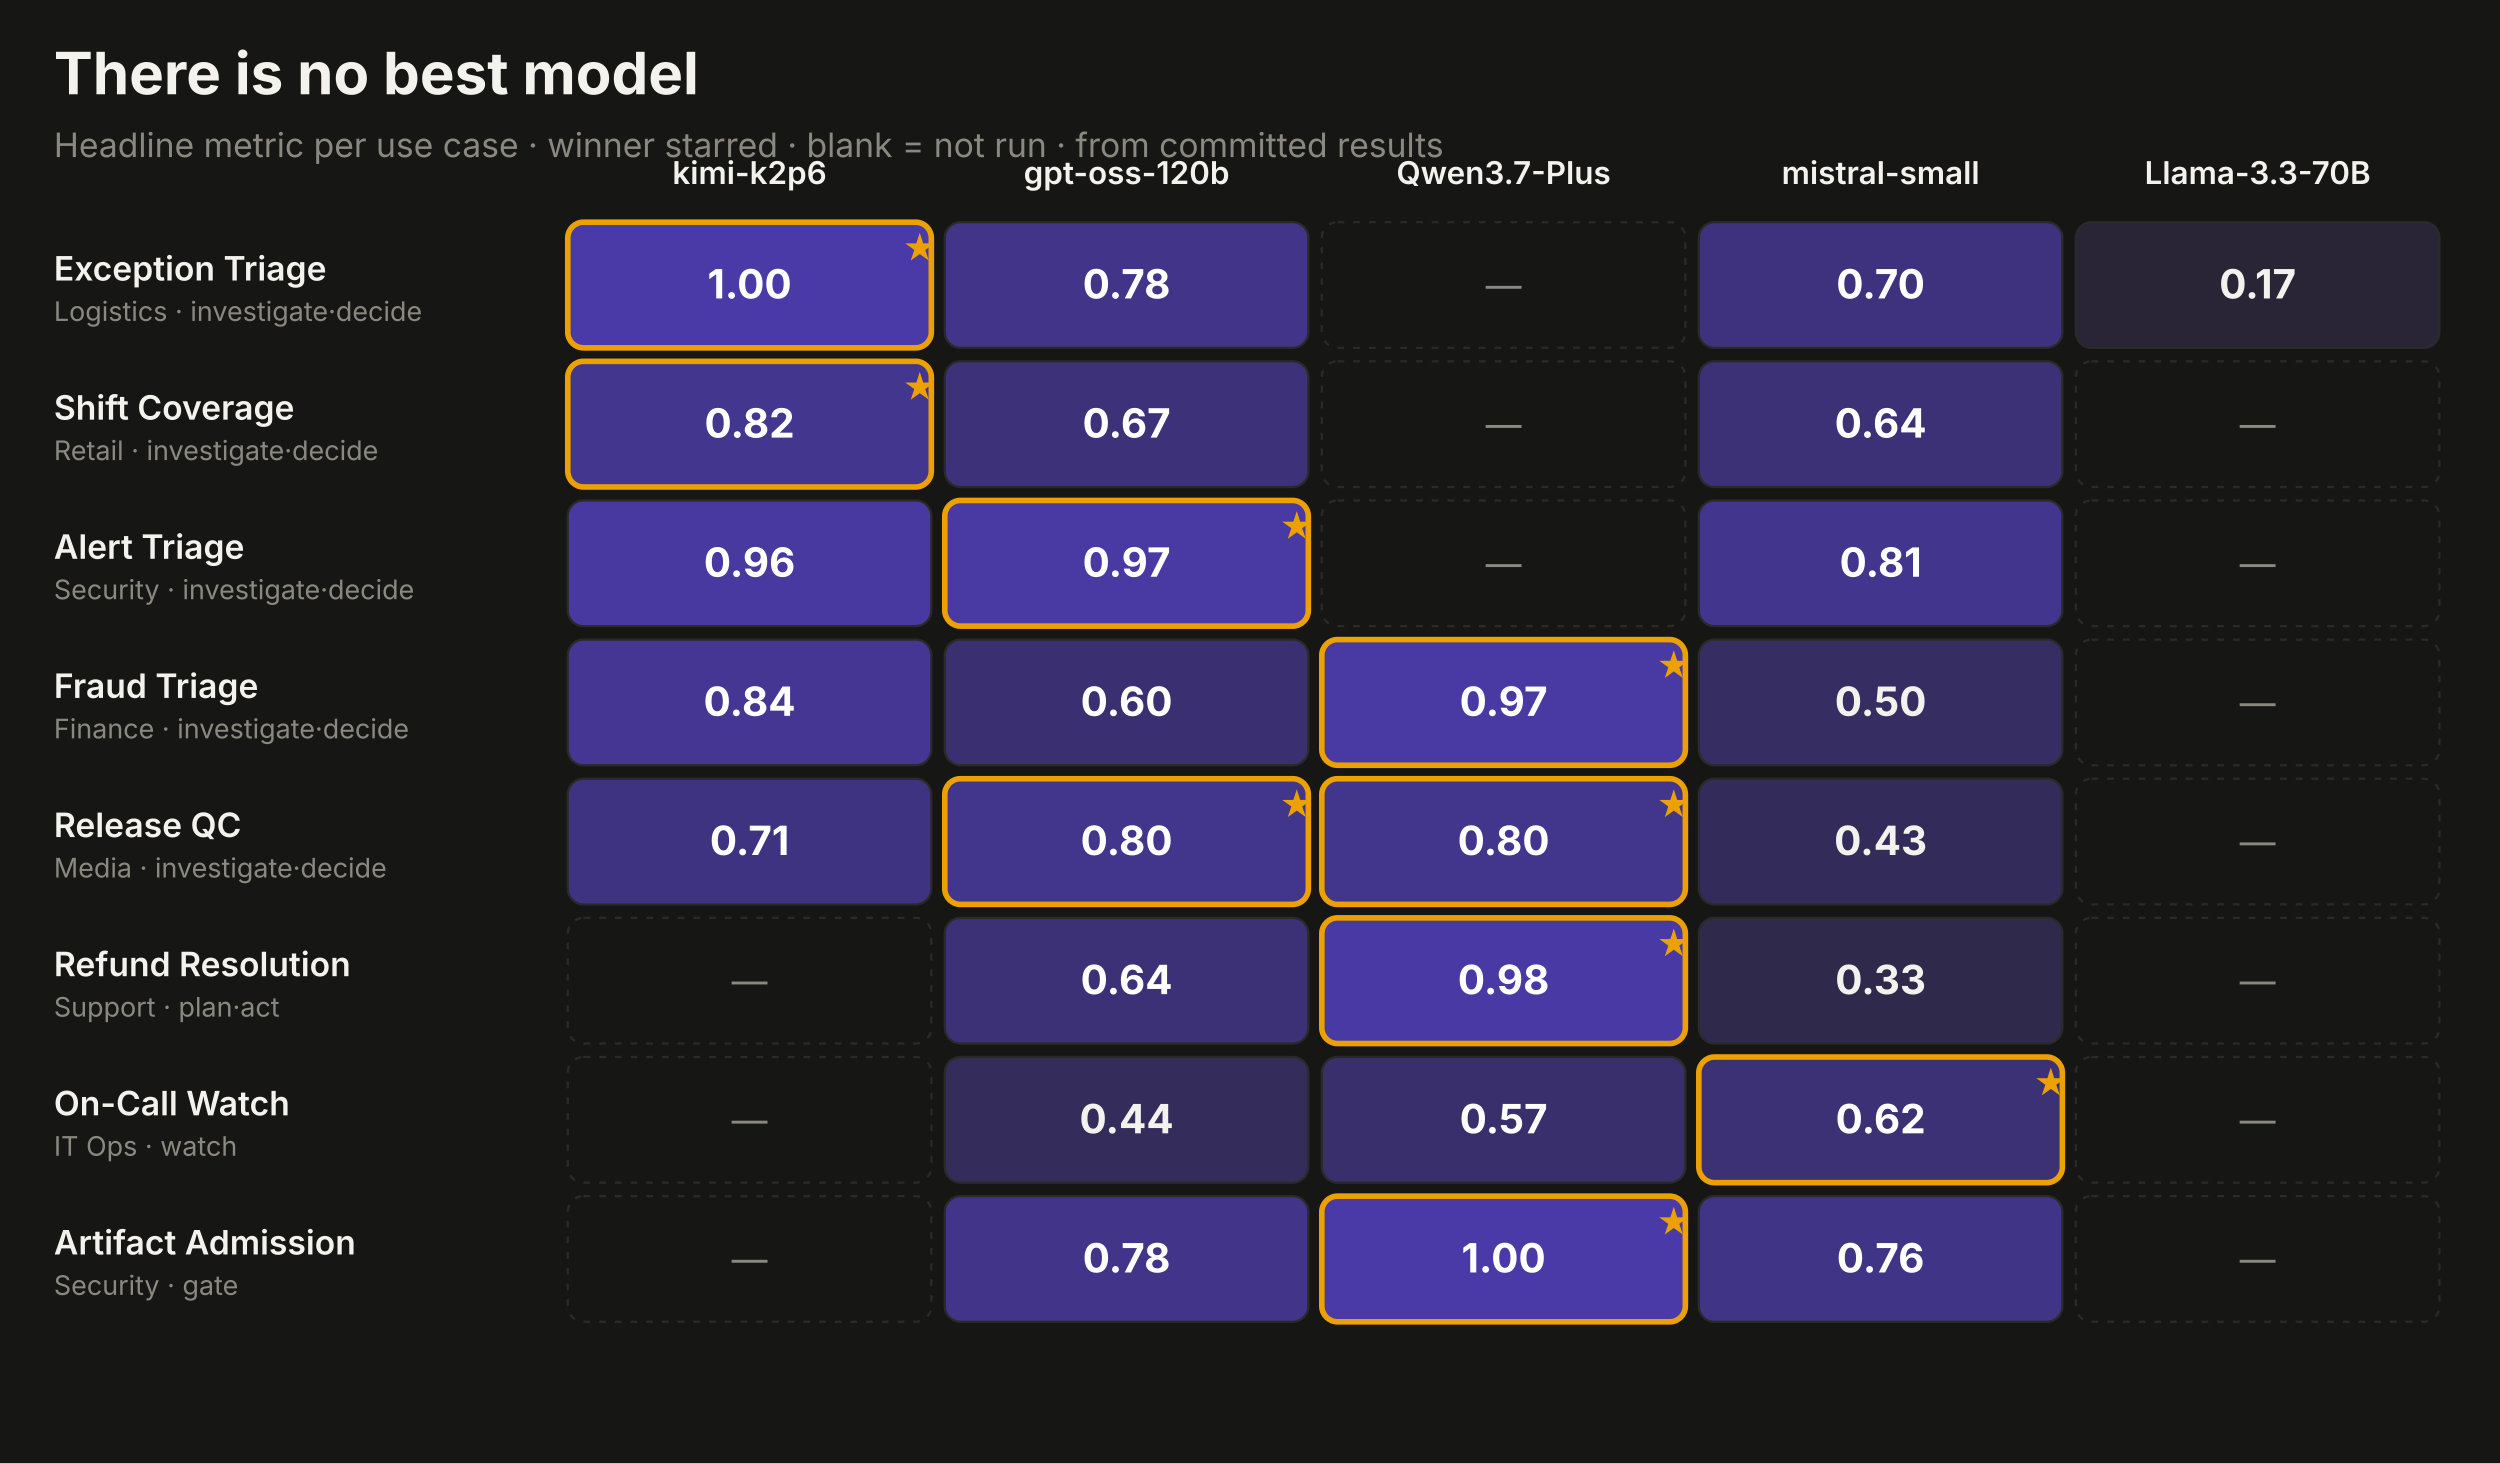
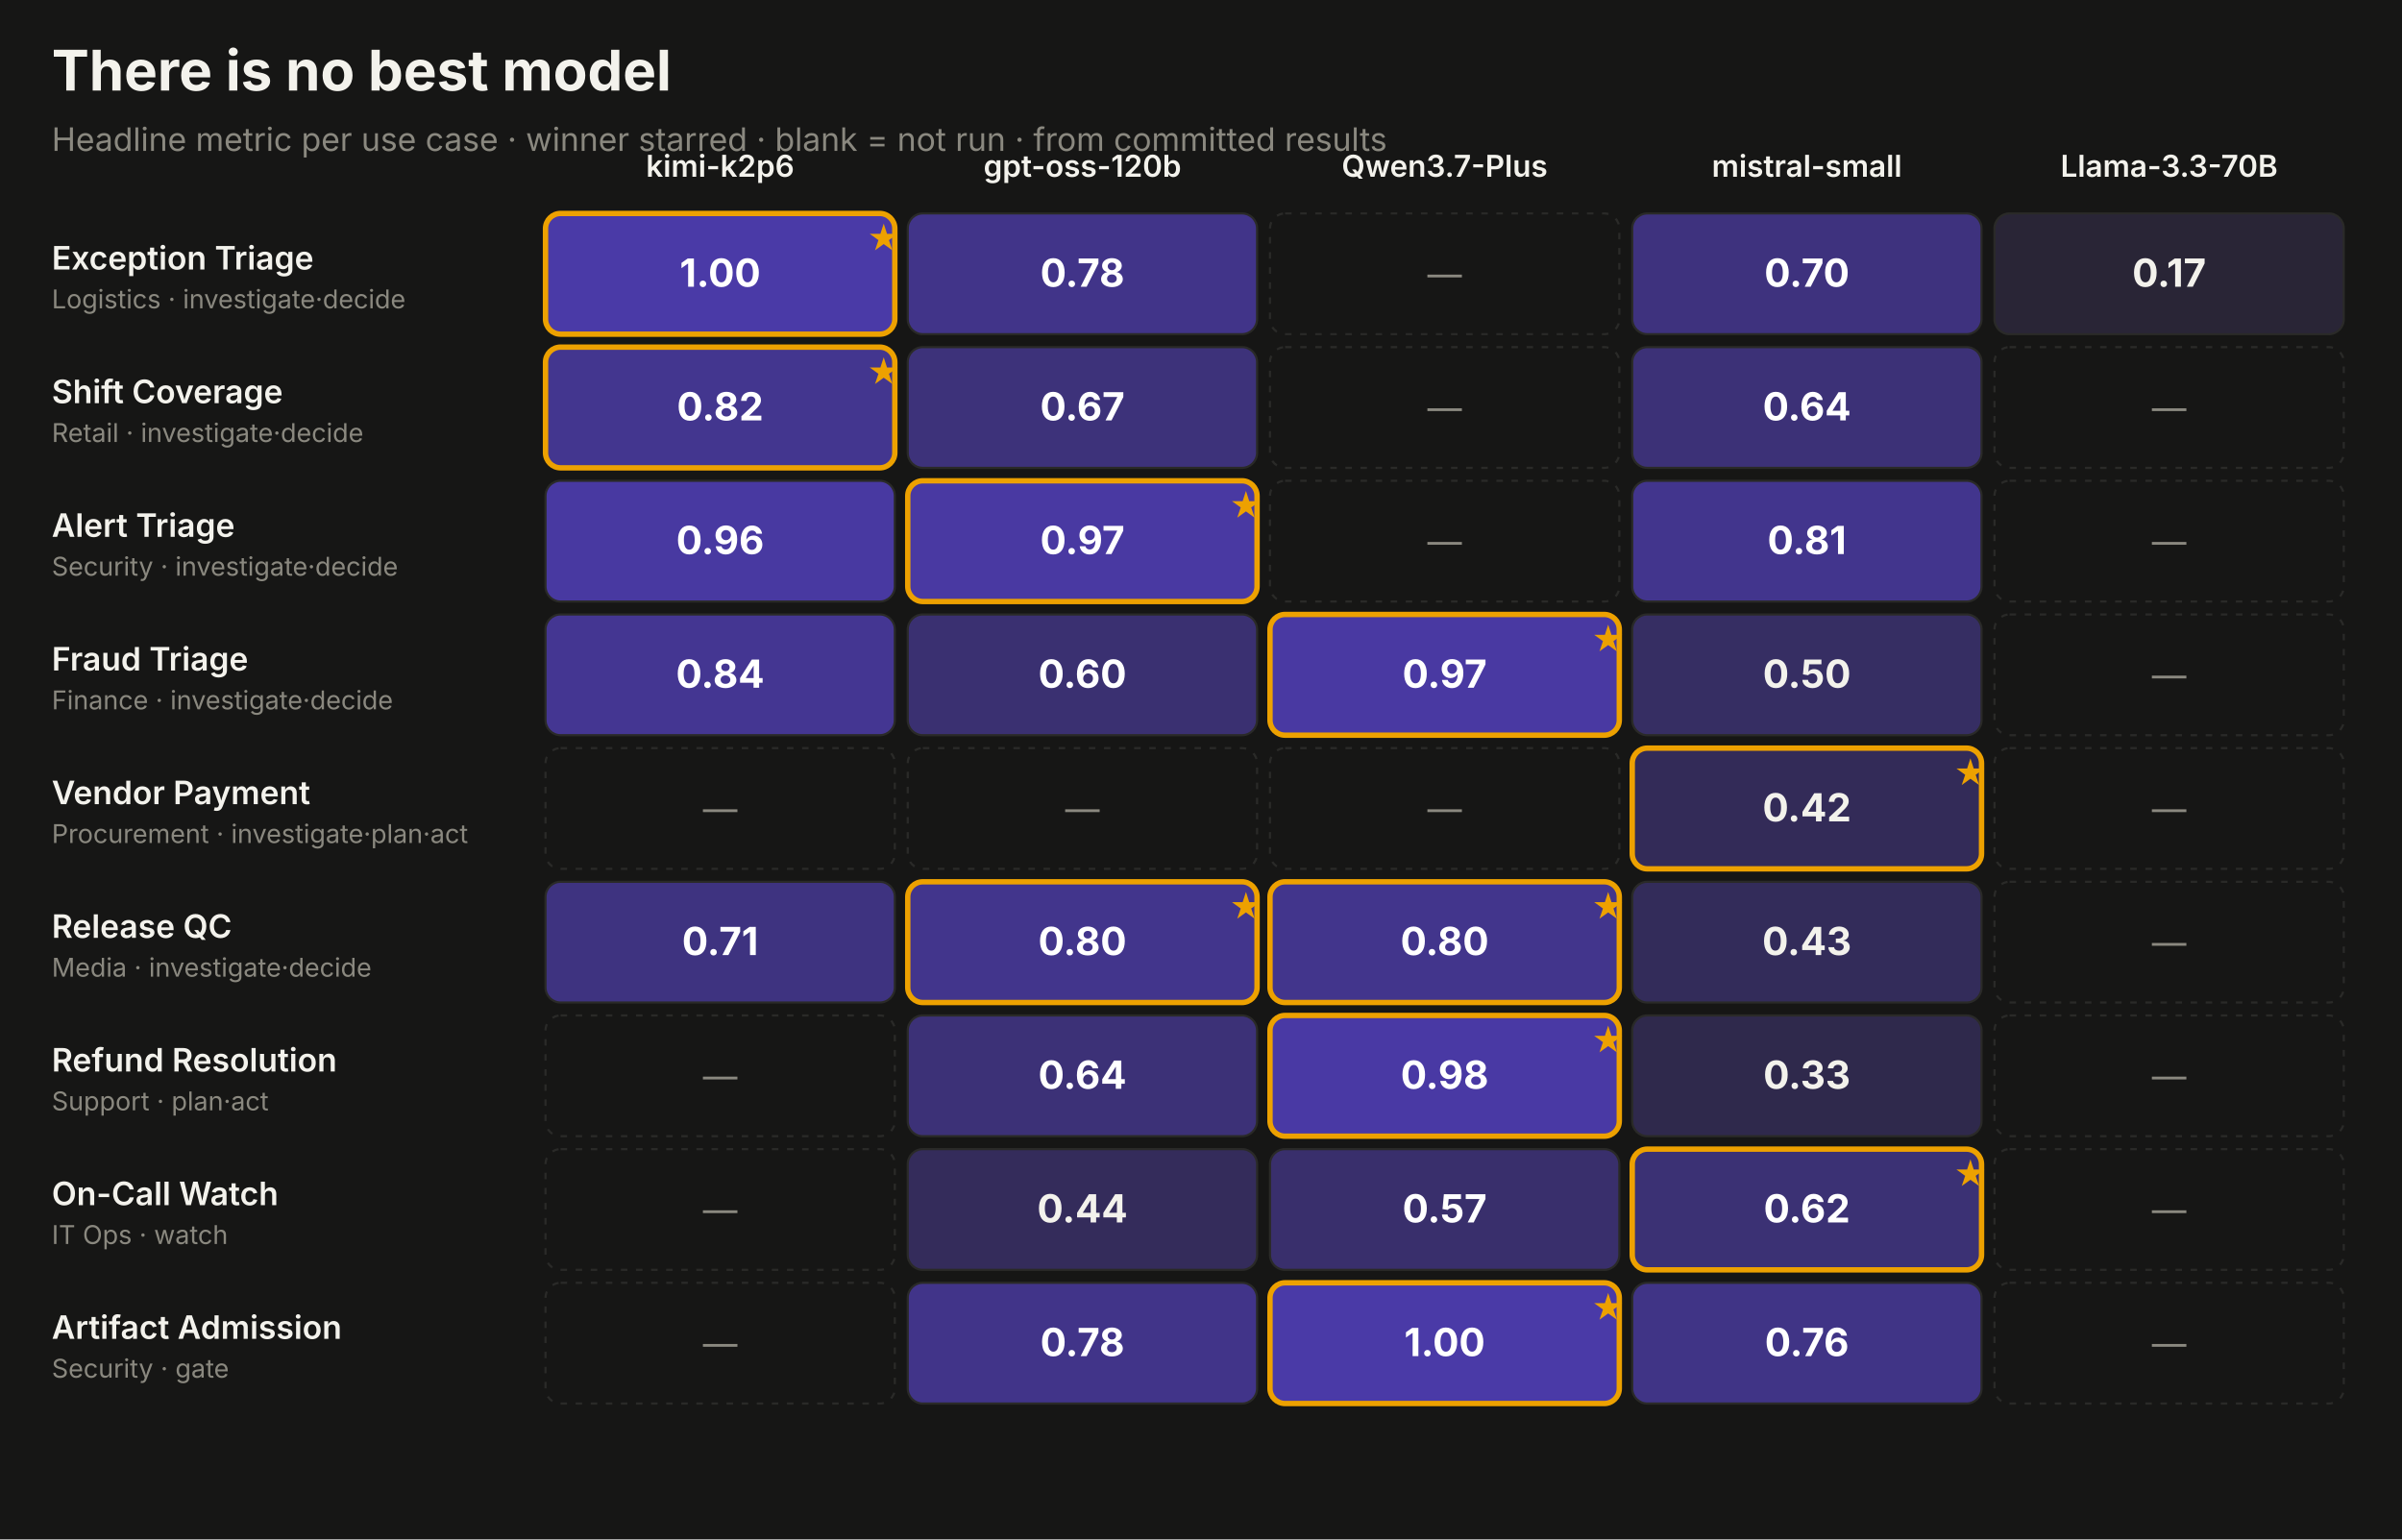
- <svg xmlns="http://www.w3.org/2000/svg" width="1114" height="652" viewBox="0 0 1114 652" role="img" aria-label="Model accuracy by use case — every model wins at least one use case and loses another">
-   <rect width="1114" height="652" fill="#161615" />
+ <svg xmlns="http://www.w3.org/2000/svg" width="1114" height="714" viewBox="0 0 1114 714" role="img" aria-label="Model accuracy by use case — every model wins at least one use case and loses another">
+   <rect width="1114" height="714" fill="#161615" />
  <g font-family="system-ui, -apple-system, Segoe UI, sans-serif">
    <text x="24" y="42" fill="#f3f2ec" font-size="26" font-weight="700">There is no best model</text>
    <text x="24" y="70" fill="#8a887f" font-size="15">Headline metric per use case · winner starred · blank = not run · from committed results</text>
    <text x="334" y="82" fill="#f3f2ec" font-size="14" font-weight="600" text-anchor="middle">kimi-k2p6</text>
    <text x="502" y="82" fill="#f3f2ec" font-size="14" font-weight="600" text-anchor="middle">gpt-oss-120b</text>
    <text x="670" y="82" fill="#f3f2ec" font-size="14" font-weight="600" text-anchor="middle">Qwen3.7-Plus</text>
    <text x="838" y="82" fill="#f3f2ec" font-size="14" font-weight="600" text-anchor="middle">mistral-small</text>
    <text x="1006" y="82" fill="#f3f2ec" font-size="14" font-weight="600" text-anchor="middle">Llama-3.3-70B</text>
    <text x="24" y="125" fill="#f3f2ec" font-size="15" font-weight="600">Exception Triage</text>
    <text x="24" y="143" fill="#8a887f" font-size="12">Logistics · investigate·decide</text>
    <rect x="253" y="99" width="162" height="56" rx="7" fill="#4a3aa7" stroke="#2a2a28" />
    <rect x="253" y="99" width="162" height="56" rx="7" fill="none" stroke="#eda100" stroke-width="2.5" />
    <text x="402" y="116" fill="#eda100" font-size="15">★</text>
    <text x="334" y="133" fill="#ffffff" font-size="18" font-weight="700" text-anchor="middle">1.00</text>
    <rect x="421" y="99" width="162" height="56" rx="7" fill="#413489" stroke="#2a2a28" />
    <text x="502" y="133" fill="#ffffff" font-size="18" font-weight="700" text-anchor="middle">0.78</text>
    <rect x="589" y="99" width="162" height="56" rx="7" fill="none" stroke="#2a2a28" stroke-dasharray="3 4" />
    <text x="670" y="133" fill="#8a887f" font-size="16" text-anchor="middle">—</text>
    <rect x="757" y="99" width="162" height="56" rx="7" fill="#3e327e" stroke="#2a2a28" />
    <text x="838" y="133" fill="#ffffff" font-size="18" font-weight="700" text-anchor="middle">0.70</text>
    <rect x="925" y="99" width="162" height="56" rx="7" fill="#292536" stroke="#2a2a28" />
    <text x="1006" y="133" fill="#f3f2ec" font-size="18" font-weight="700" text-anchor="middle">0.17</text>
    <text x="24" y="187" fill="#f3f2ec" font-size="15" font-weight="600">Shift Coverage</text>
    <text x="24" y="205" fill="#8a887f" font-size="12">Retail · investigate·decide</text>
    <rect x="253" y="161" width="162" height="56" rx="7" fill="#43368f" stroke="#2a2a28" />
    <rect x="253" y="161" width="162" height="56" rx="7" fill="none" stroke="#eda100" stroke-width="2.5" />
    <text x="402" y="178" fill="#eda100" font-size="15">★</text>
    <text x="334" y="195" fill="#ffffff" font-size="18" font-weight="700" text-anchor="middle">0.82</text>
    <rect x="421" y="161" width="162" height="56" rx="7" fill="#3d327a" stroke="#2a2a28" />
    <text x="502" y="195" fill="#ffffff" font-size="18" font-weight="700" text-anchor="middle">0.67</text>
    <rect x="589" y="161" width="162" height="56" rx="7" fill="none" stroke="#2a2a28" stroke-dasharray="3 4" />
    <text x="670" y="195" fill="#8a887f" font-size="16" text-anchor="middle">—</text>
    <rect x="757" y="161" width="162" height="56" rx="7" fill="#3c3177" stroke="#2a2a28" />
    <text x="838" y="195" fill="#ffffff" font-size="18" font-weight="700" text-anchor="middle">0.64</text>
    <rect x="925" y="161" width="162" height="56" rx="7" fill="none" stroke="#2a2a28" stroke-dasharray="3 4" />
    <text x="1006" y="195" fill="#8a887f" font-size="16" text-anchor="middle">—</text>
    <text x="24" y="249" fill="#f3f2ec" font-size="15" font-weight="600">Alert Triage</text>
    <text x="24" y="267" fill="#8a887f" font-size="12">Security · investigate·decide</text>
    <rect x="253" y="223" width="162" height="56" rx="7" fill="#4839a1" stroke="#2a2a28" />
    <text x="334" y="257" fill="#ffffff" font-size="18" font-weight="700" text-anchor="middle">0.96</text>
    <rect x="421" y="223" width="162" height="56" rx="7" fill="#4939a2" stroke="#2a2a28" />
    <rect x="421" y="223" width="162" height="56" rx="7" fill="none" stroke="#eda100" stroke-width="2.5" />
    <text x="570" y="240" fill="#eda100" font-size="15">★</text>
    <text x="502" y="257" fill="#ffffff" font-size="18" font-weight="700" text-anchor="middle">0.97</text>
    <rect x="589" y="223" width="162" height="56" rx="7" fill="none" stroke="#2a2a28" stroke-dasharray="3 4" />
    <text x="670" y="257" fill="#8a887f" font-size="16" text-anchor="middle">—</text>
    <rect x="757" y="223" width="162" height="56" rx="7" fill="#42358d" stroke="#2a2a28" />
    <text x="838" y="257" fill="#ffffff" font-size="18" font-weight="700" text-anchor="middle">0.81</text>
    <rect x="925" y="223" width="162" height="56" rx="7" fill="none" stroke="#2a2a28" stroke-dasharray="3 4" />
    <text x="1006" y="257" fill="#8a887f" font-size="16" text-anchor="middle">—</text>
    <text x="24" y="311" fill="#f3f2ec" font-size="15" font-weight="600">Fraud Triage</text>
    <text x="24" y="329" fill="#8a887f" font-size="12">Finance · investigate·decide</text>
    <rect x="253" y="285" width="162" height="56" rx="7" fill="#443692" stroke="#2a2a28" />
    <text x="334" y="319" fill="#ffffff" font-size="18" font-weight="700" text-anchor="middle">0.84</text>
    <rect x="421" y="285" width="162" height="56" rx="7" fill="#3a3071" stroke="#2a2a28" />
    <text x="502" y="319" fill="#ffffff" font-size="18" font-weight="700" text-anchor="middle">0.60</text>
    <rect x="589" y="285" width="162" height="56" rx="7" fill="#4939a2" stroke="#2a2a28" />
    <rect x="589" y="285" width="162" height="56" rx="7" fill="none" stroke="#eda100" stroke-width="2.5" />
    <text x="738" y="302" fill="#eda100" font-size="15">★</text>
    <text x="670" y="319" fill="#ffffff" font-size="18" font-weight="700" text-anchor="middle">0.97</text>
    <rect x="757" y="285" width="162" height="56" rx="7" fill="#362e63" stroke="#2a2a28" />
    <text x="838" y="319" fill="#f3f2ec" font-size="18" font-weight="700" text-anchor="middle">0.50</text>
    <rect x="925" y="285" width="162" height="56" rx="7" fill="none" stroke="#2a2a28" stroke-dasharray="3 4" />
    <text x="1006" y="319" fill="#8a887f" font-size="16" text-anchor="middle">—</text>
-     <text x="24" y="373" fill="#f3f2ec" font-size="15" font-weight="600">Release QC</text>
-     <text x="24" y="391" fill="#8a887f" font-size="12">Media · investigate·decide</text>
-     <rect x="253" y="347" width="162" height="56" rx="7" fill="#3e3380" stroke="#2a2a28" />
-     <text x="334" y="381" fill="#ffffff" font-size="18" font-weight="700" text-anchor="middle">0.71</text>
-     <rect x="421" y="347" width="162" height="56" rx="7" fill="#42358c" stroke="#2a2a28" />
-     <rect x="421" y="347" width="162" height="56" rx="7" fill="none" stroke="#eda100" stroke-width="2.5" />
-     <text x="570" y="364" fill="#eda100" font-size="15">★</text>
-     <text x="502" y="381" fill="#ffffff" font-size="18" font-weight="700" text-anchor="middle">0.80</text>
-     <rect x="589" y="347" width="162" height="56" rx="7" fill="#42358c" stroke="#2a2a28" />
-     <rect x="589" y="347" width="162" height="56" rx="7" fill="none" stroke="#eda100" stroke-width="2.5" />
-     <text x="738" y="364" fill="#eda100" font-size="15">★</text>
-     <text x="670" y="381" fill="#ffffff" font-size="18" font-weight="700" text-anchor="middle">0.80</text>
-     <rect x="757" y="347" width="162" height="56" rx="7" fill="#332c5a" stroke="#2a2a28" />
-     <text x="838" y="381" fill="#f3f2ec" font-size="18" font-weight="700" text-anchor="middle">0.43</text>
+     <text x="24" y="373" fill="#f3f2ec" font-size="15" font-weight="600">Vendor Payment</text>
+     <text x="24" y="391" fill="#8a887f" font-size="12">Procurement · investigate·plan·act</text>
+     <rect x="253" y="347" width="162" height="56" rx="7" fill="none" stroke="#2a2a28" stroke-dasharray="3 4" />
+     <text x="334" y="381" fill="#8a887f" font-size="16" text-anchor="middle">—</text>
+     <rect x="421" y="347" width="162" height="56" rx="7" fill="none" stroke="#2a2a28" stroke-dasharray="3 4" />
+     <text x="502" y="381" fill="#8a887f" font-size="16" text-anchor="middle">—</text>
+     <rect x="589" y="347" width="162" height="56" rx="7" fill="none" stroke="#2a2a28" stroke-dasharray="3 4" />
+     <text x="670" y="381" fill="#8a887f" font-size="16" text-anchor="middle">—</text>
+     <rect x="757" y="347" width="162" height="56" rx="7" fill="#332b58" stroke="#2a2a28" />
+     <rect x="757" y="347" width="162" height="56" rx="7" fill="none" stroke="#eda100" stroke-width="2.5" />
+     <text x="906" y="364" fill="#eda100" font-size="15">★</text>
+     <text x="838" y="381" fill="#f3f2ec" font-size="18" font-weight="700" text-anchor="middle">0.42</text>
    <rect x="925" y="347" width="162" height="56" rx="7" fill="none" stroke="#2a2a28" stroke-dasharray="3 4" />
    <text x="1006" y="381" fill="#8a887f" font-size="16" text-anchor="middle">—</text>
-     <text x="24" y="435" fill="#f3f2ec" font-size="15" font-weight="600">Refund Resolution</text>
-     <text x="24" y="453" fill="#8a887f" font-size="12">Support · plan·act</text>
-     <rect x="253" y="409" width="162" height="56" rx="7" fill="none" stroke="#2a2a28" stroke-dasharray="3 4" />
-     <text x="334" y="443" fill="#8a887f" font-size="16" text-anchor="middle">—</text>
-     <rect x="421" y="409" width="162" height="56" rx="7" fill="#3c3177" stroke="#2a2a28" />
-     <text x="502" y="443" fill="#ffffff" font-size="18" font-weight="700" text-anchor="middle">0.64</text>
-     <rect x="589" y="409" width="162" height="56" rx="7" fill="#4939a4" stroke="#2a2a28" />
+     <text x="24" y="435" fill="#f3f2ec" font-size="15" font-weight="600">Release QC</text>
+     <text x="24" y="453" fill="#8a887f" font-size="12">Media · investigate·decide</text>
+     <rect x="253" y="409" width="162" height="56" rx="7" fill="#3e3380" stroke="#2a2a28" />
+     <text x="334" y="443" fill="#ffffff" font-size="18" font-weight="700" text-anchor="middle">0.71</text>
+     <rect x="421" y="409" width="162" height="56" rx="7" fill="#42358c" stroke="#2a2a28" />
+     <rect x="421" y="409" width="162" height="56" rx="7" fill="none" stroke="#eda100" stroke-width="2.5" />
+     <text x="570" y="426" fill="#eda100" font-size="15">★</text>
+     <text x="502" y="443" fill="#ffffff" font-size="18" font-weight="700" text-anchor="middle">0.80</text>
+     <rect x="589" y="409" width="162" height="56" rx="7" fill="#42358c" stroke="#2a2a28" />
    <rect x="589" y="409" width="162" height="56" rx="7" fill="none" stroke="#eda100" stroke-width="2.5" />
    <text x="738" y="426" fill="#eda100" font-size="15">★</text>
-     <text x="670" y="443" fill="#ffffff" font-size="18" font-weight="700" text-anchor="middle">0.98</text>
-     <rect x="757" y="409" width="162" height="56" rx="7" fill="#2f294c" stroke="#2a2a28" />
-     <text x="838" y="443" fill="#f3f2ec" font-size="18" font-weight="700" text-anchor="middle">0.33</text>
+     <text x="670" y="443" fill="#ffffff" font-size="18" font-weight="700" text-anchor="middle">0.80</text>
+     <rect x="757" y="409" width="162" height="56" rx="7" fill="#332c5a" stroke="#2a2a28" />
+     <text x="838" y="443" fill="#f3f2ec" font-size="18" font-weight="700" text-anchor="middle">0.43</text>
    <rect x="925" y="409" width="162" height="56" rx="7" fill="none" stroke="#2a2a28" stroke-dasharray="3 4" />
    <text x="1006" y="443" fill="#8a887f" font-size="16" text-anchor="middle">—</text>
-     <text x="24" y="497" fill="#f3f2ec" font-size="15" font-weight="600">On-Call Watch</text>
-     <text x="24" y="515" fill="#8a887f" font-size="12">IT Ops · watch</text>
+     <text x="24" y="497" fill="#f3f2ec" font-size="15" font-weight="600">Refund Resolution</text>
+     <text x="24" y="515" fill="#8a887f" font-size="12">Support · plan·act</text>
    <rect x="253" y="471" width="162" height="56" rx="7" fill="none" stroke="#2a2a28" stroke-dasharray="3 4" />
    <text x="334" y="505" fill="#8a887f" font-size="16" text-anchor="middle">—</text>
-     <rect x="421" y="471" width="162" height="56" rx="7" fill="#342c5b" stroke="#2a2a28" />
-     <text x="502" y="505" fill="#f3f2ec" font-size="18" font-weight="700" text-anchor="middle">0.44</text>
-     <rect x="589" y="471" width="162" height="56" rx="7" fill="#392f6c" stroke="#2a2a28" />
-     <text x="670" y="505" fill="#ffffff" font-size="18" font-weight="700" text-anchor="middle">0.57</text>
-     <rect x="757" y="471" width="162" height="56" rx="7" fill="#3b3174" stroke="#2a2a28" />
-     <rect x="757" y="471" width="162" height="56" rx="7" fill="none" stroke="#eda100" stroke-width="2.5" />
-     <text x="906" y="488" fill="#eda100" font-size="15">★</text>
-     <text x="838" y="505" fill="#ffffff" font-size="18" font-weight="700" text-anchor="middle">0.62</text>
+     <rect x="421" y="471" width="162" height="56" rx="7" fill="#3c3177" stroke="#2a2a28" />
+     <text x="502" y="505" fill="#ffffff" font-size="18" font-weight="700" text-anchor="middle">0.64</text>
+     <rect x="589" y="471" width="162" height="56" rx="7" fill="#4939a4" stroke="#2a2a28" />
+     <rect x="589" y="471" width="162" height="56" rx="7" fill="none" stroke="#eda100" stroke-width="2.5" />
+     <text x="738" y="488" fill="#eda100" font-size="15">★</text>
+     <text x="670" y="505" fill="#ffffff" font-size="18" font-weight="700" text-anchor="middle">0.98</text>
+     <rect x="757" y="471" width="162" height="56" rx="7" fill="#2f294c" stroke="#2a2a28" />
+     <text x="838" y="505" fill="#f3f2ec" font-size="18" font-weight="700" text-anchor="middle">0.33</text>
    <rect x="925" y="471" width="162" height="56" rx="7" fill="none" stroke="#2a2a28" stroke-dasharray="3 4" />
    <text x="1006" y="505" fill="#8a887f" font-size="16" text-anchor="middle">—</text>
-     <text x="24" y="559" fill="#f3f2ec" font-size="15" font-weight="600">Artifact Admission</text>
-     <text x="24" y="577" fill="#8a887f" font-size="12">Security · gate</text>
+     <text x="24" y="559" fill="#f3f2ec" font-size="15" font-weight="600">On-Call Watch</text>
+     <text x="24" y="577" fill="#8a887f" font-size="12">IT Ops · watch</text>
    <rect x="253" y="533" width="162" height="56" rx="7" fill="none" stroke="#2a2a28" stroke-dasharray="3 4" />
    <text x="334" y="567" fill="#8a887f" font-size="16" text-anchor="middle">—</text>
-     <rect x="421" y="533" width="162" height="56" rx="7" fill="#413489" stroke="#2a2a28" />
-     <text x="502" y="567" fill="#ffffff" font-size="18" font-weight="700" text-anchor="middle">0.78</text>
-     <rect x="589" y="533" width="162" height="56" rx="7" fill="#4a3aa7" stroke="#2a2a28" />
-     <rect x="589" y="533" width="162" height="56" rx="7" fill="none" stroke="#eda100" stroke-width="2.5" />
-     <text x="738" y="550" fill="#eda100" font-size="15">★</text>
-     <text x="670" y="567" fill="#ffffff" font-size="18" font-weight="700" text-anchor="middle">1.00</text>
-     <rect x="757" y="533" width="162" height="56" rx="7" fill="#403486" stroke="#2a2a28" />
-     <text x="838" y="567" fill="#ffffff" font-size="18" font-weight="700" text-anchor="middle">0.76</text>
+     <rect x="421" y="533" width="162" height="56" rx="7" fill="#342c5b" stroke="#2a2a28" />
+     <text x="502" y="567" fill="#f3f2ec" font-size="18" font-weight="700" text-anchor="middle">0.44</text>
+     <rect x="589" y="533" width="162" height="56" rx="7" fill="#392f6c" stroke="#2a2a28" />
+     <text x="670" y="567" fill="#ffffff" font-size="18" font-weight="700" text-anchor="middle">0.57</text>
+     <rect x="757" y="533" width="162" height="56" rx="7" fill="#3b3174" stroke="#2a2a28" />
+     <rect x="757" y="533" width="162" height="56" rx="7" fill="none" stroke="#eda100" stroke-width="2.5" />
+     <text x="906" y="550" fill="#eda100" font-size="15">★</text>
+     <text x="838" y="567" fill="#ffffff" font-size="18" font-weight="700" text-anchor="middle">0.62</text>
    <rect x="925" y="533" width="162" height="56" rx="7" fill="none" stroke="#2a2a28" stroke-dasharray="3 4" />
    <text x="1006" y="567" fill="#8a887f" font-size="16" text-anchor="middle">—</text>
+     <text x="24" y="621" fill="#f3f2ec" font-size="15" font-weight="600">Artifact Admission</text>
+     <text x="24" y="639" fill="#8a887f" font-size="12">Security · gate</text>
+     <rect x="253" y="595" width="162" height="56" rx="7" fill="none" stroke="#2a2a28" stroke-dasharray="3 4" />
+     <text x="334" y="629" fill="#8a887f" font-size="16" text-anchor="middle">—</text>
+     <rect x="421" y="595" width="162" height="56" rx="7" fill="#413489" stroke="#2a2a28" />
+     <text x="502" y="629" fill="#ffffff" font-size="18" font-weight="700" text-anchor="middle">0.78</text>
+     <rect x="589" y="595" width="162" height="56" rx="7" fill="#4a3aa7" stroke="#2a2a28" />
+     <rect x="589" y="595" width="162" height="56" rx="7" fill="none" stroke="#eda100" stroke-width="2.5" />
+     <text x="738" y="612" fill="#eda100" font-size="15">★</text>
+     <text x="670" y="629" fill="#ffffff" font-size="18" font-weight="700" text-anchor="middle">1.00</text>
+     <rect x="757" y="595" width="162" height="56" rx="7" fill="#403486" stroke="#2a2a28" />
+     <text x="838" y="629" fill="#ffffff" font-size="18" font-weight="700" text-anchor="middle">0.76</text>
+     <rect x="925" y="595" width="162" height="56" rx="7" fill="none" stroke="#2a2a28" stroke-dasharray="3 4" />
+     <text x="1006" y="629" fill="#8a887f" font-size="16" text-anchor="middle">—</text>
  </g>
</svg>
